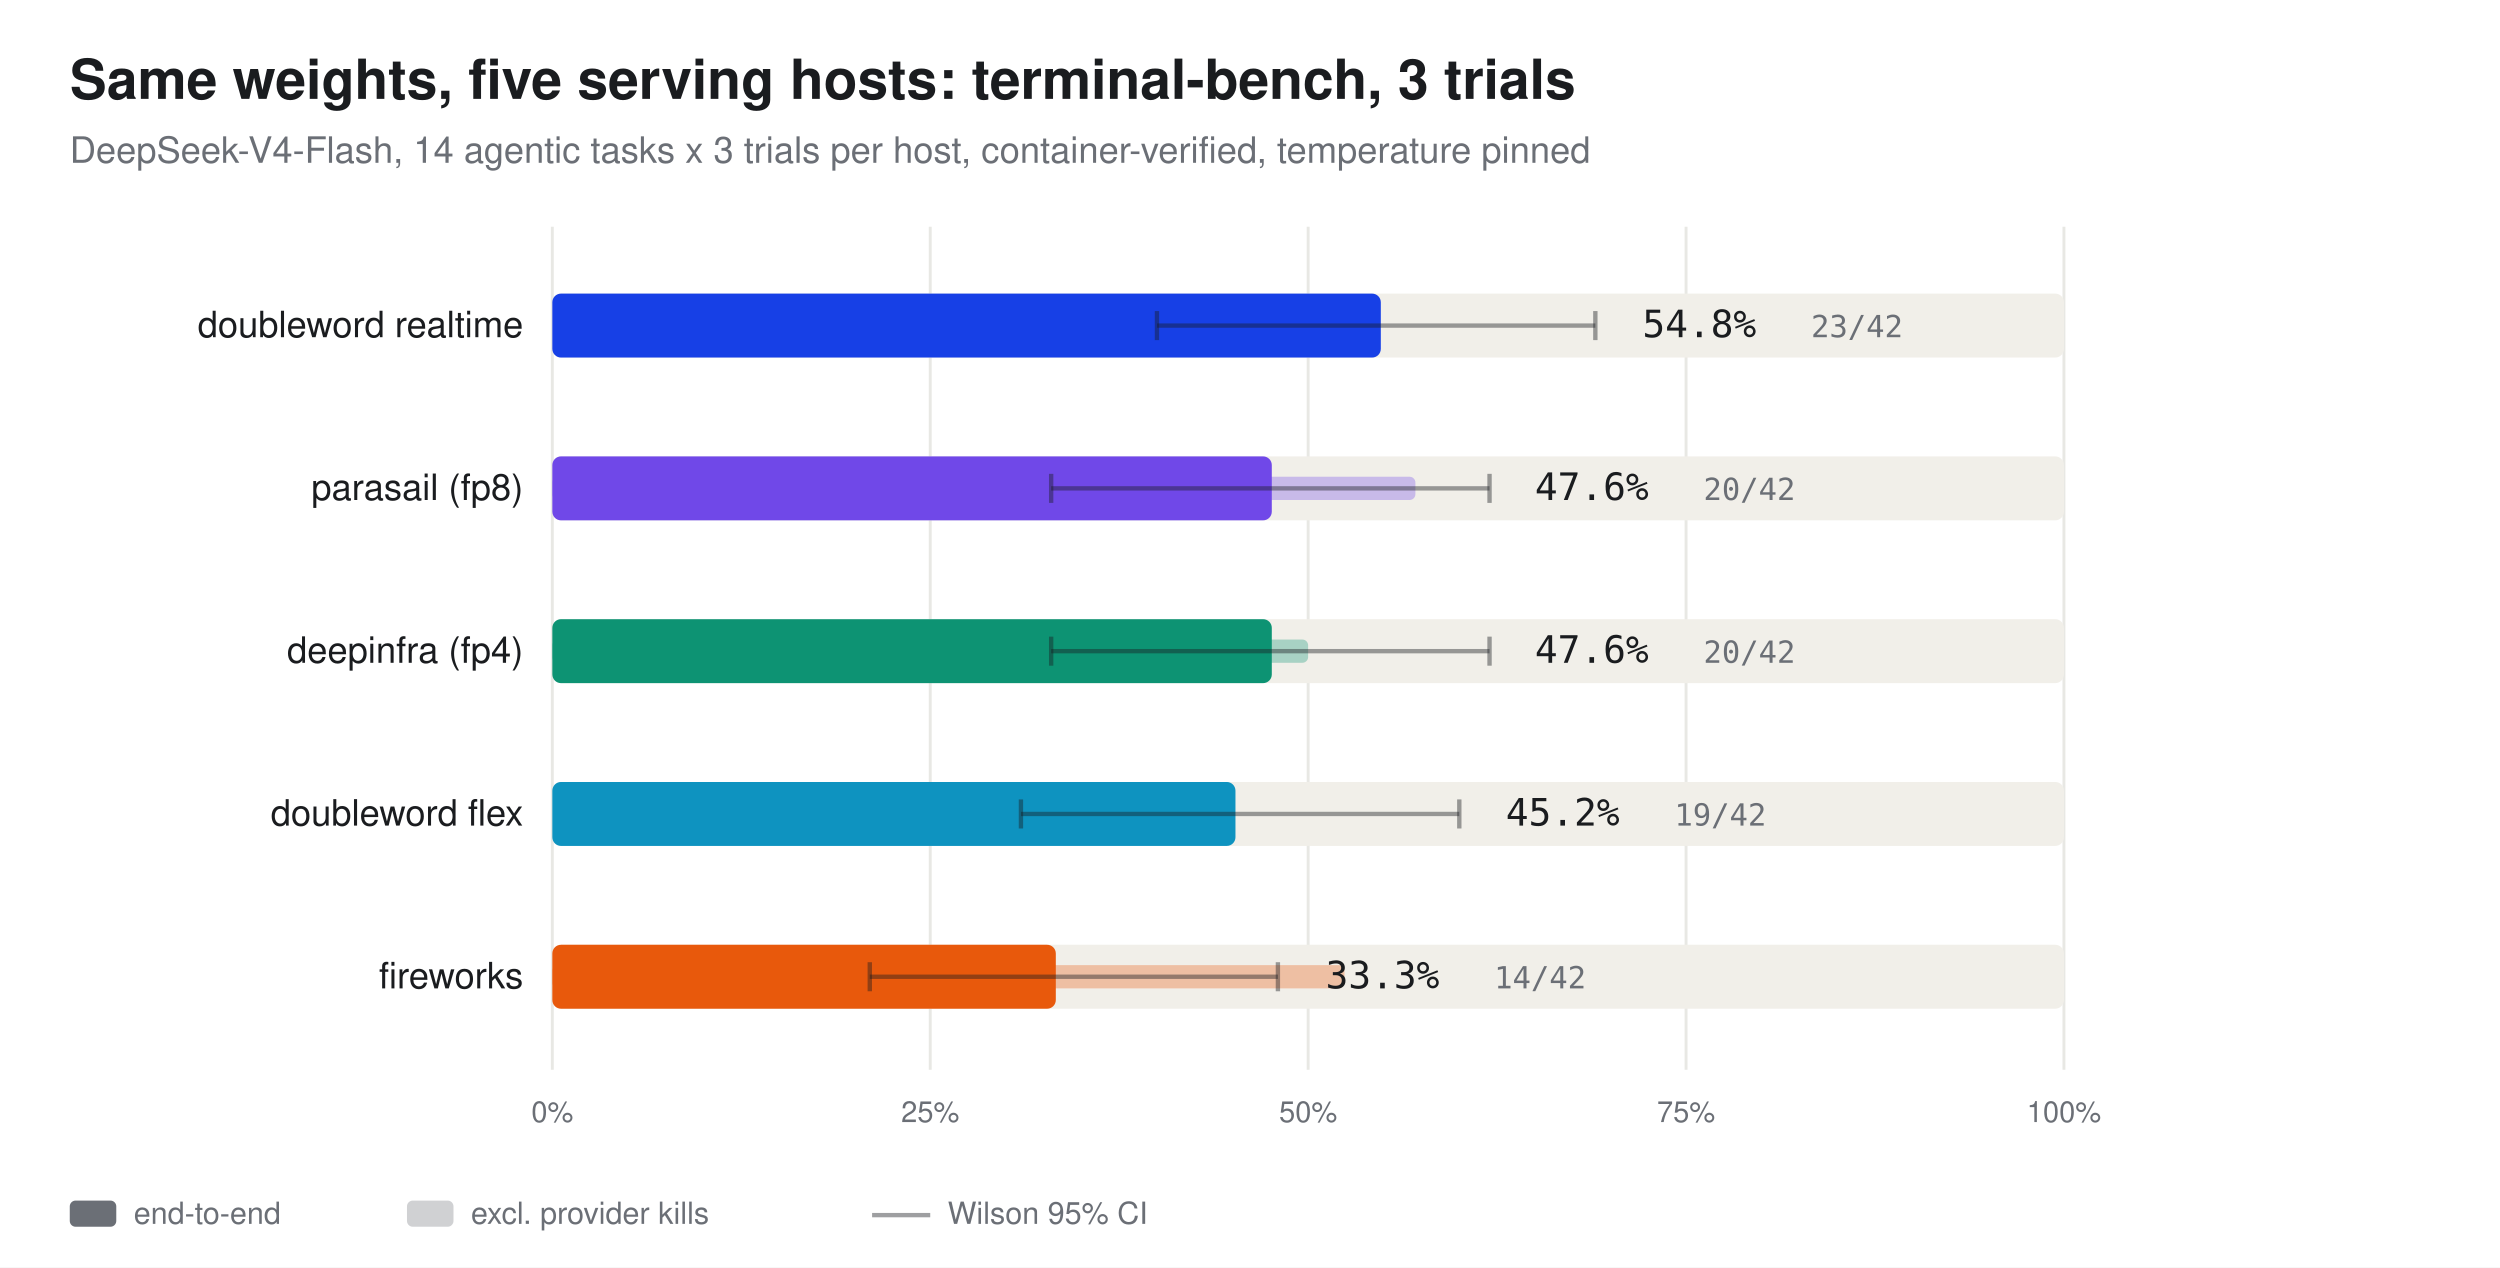
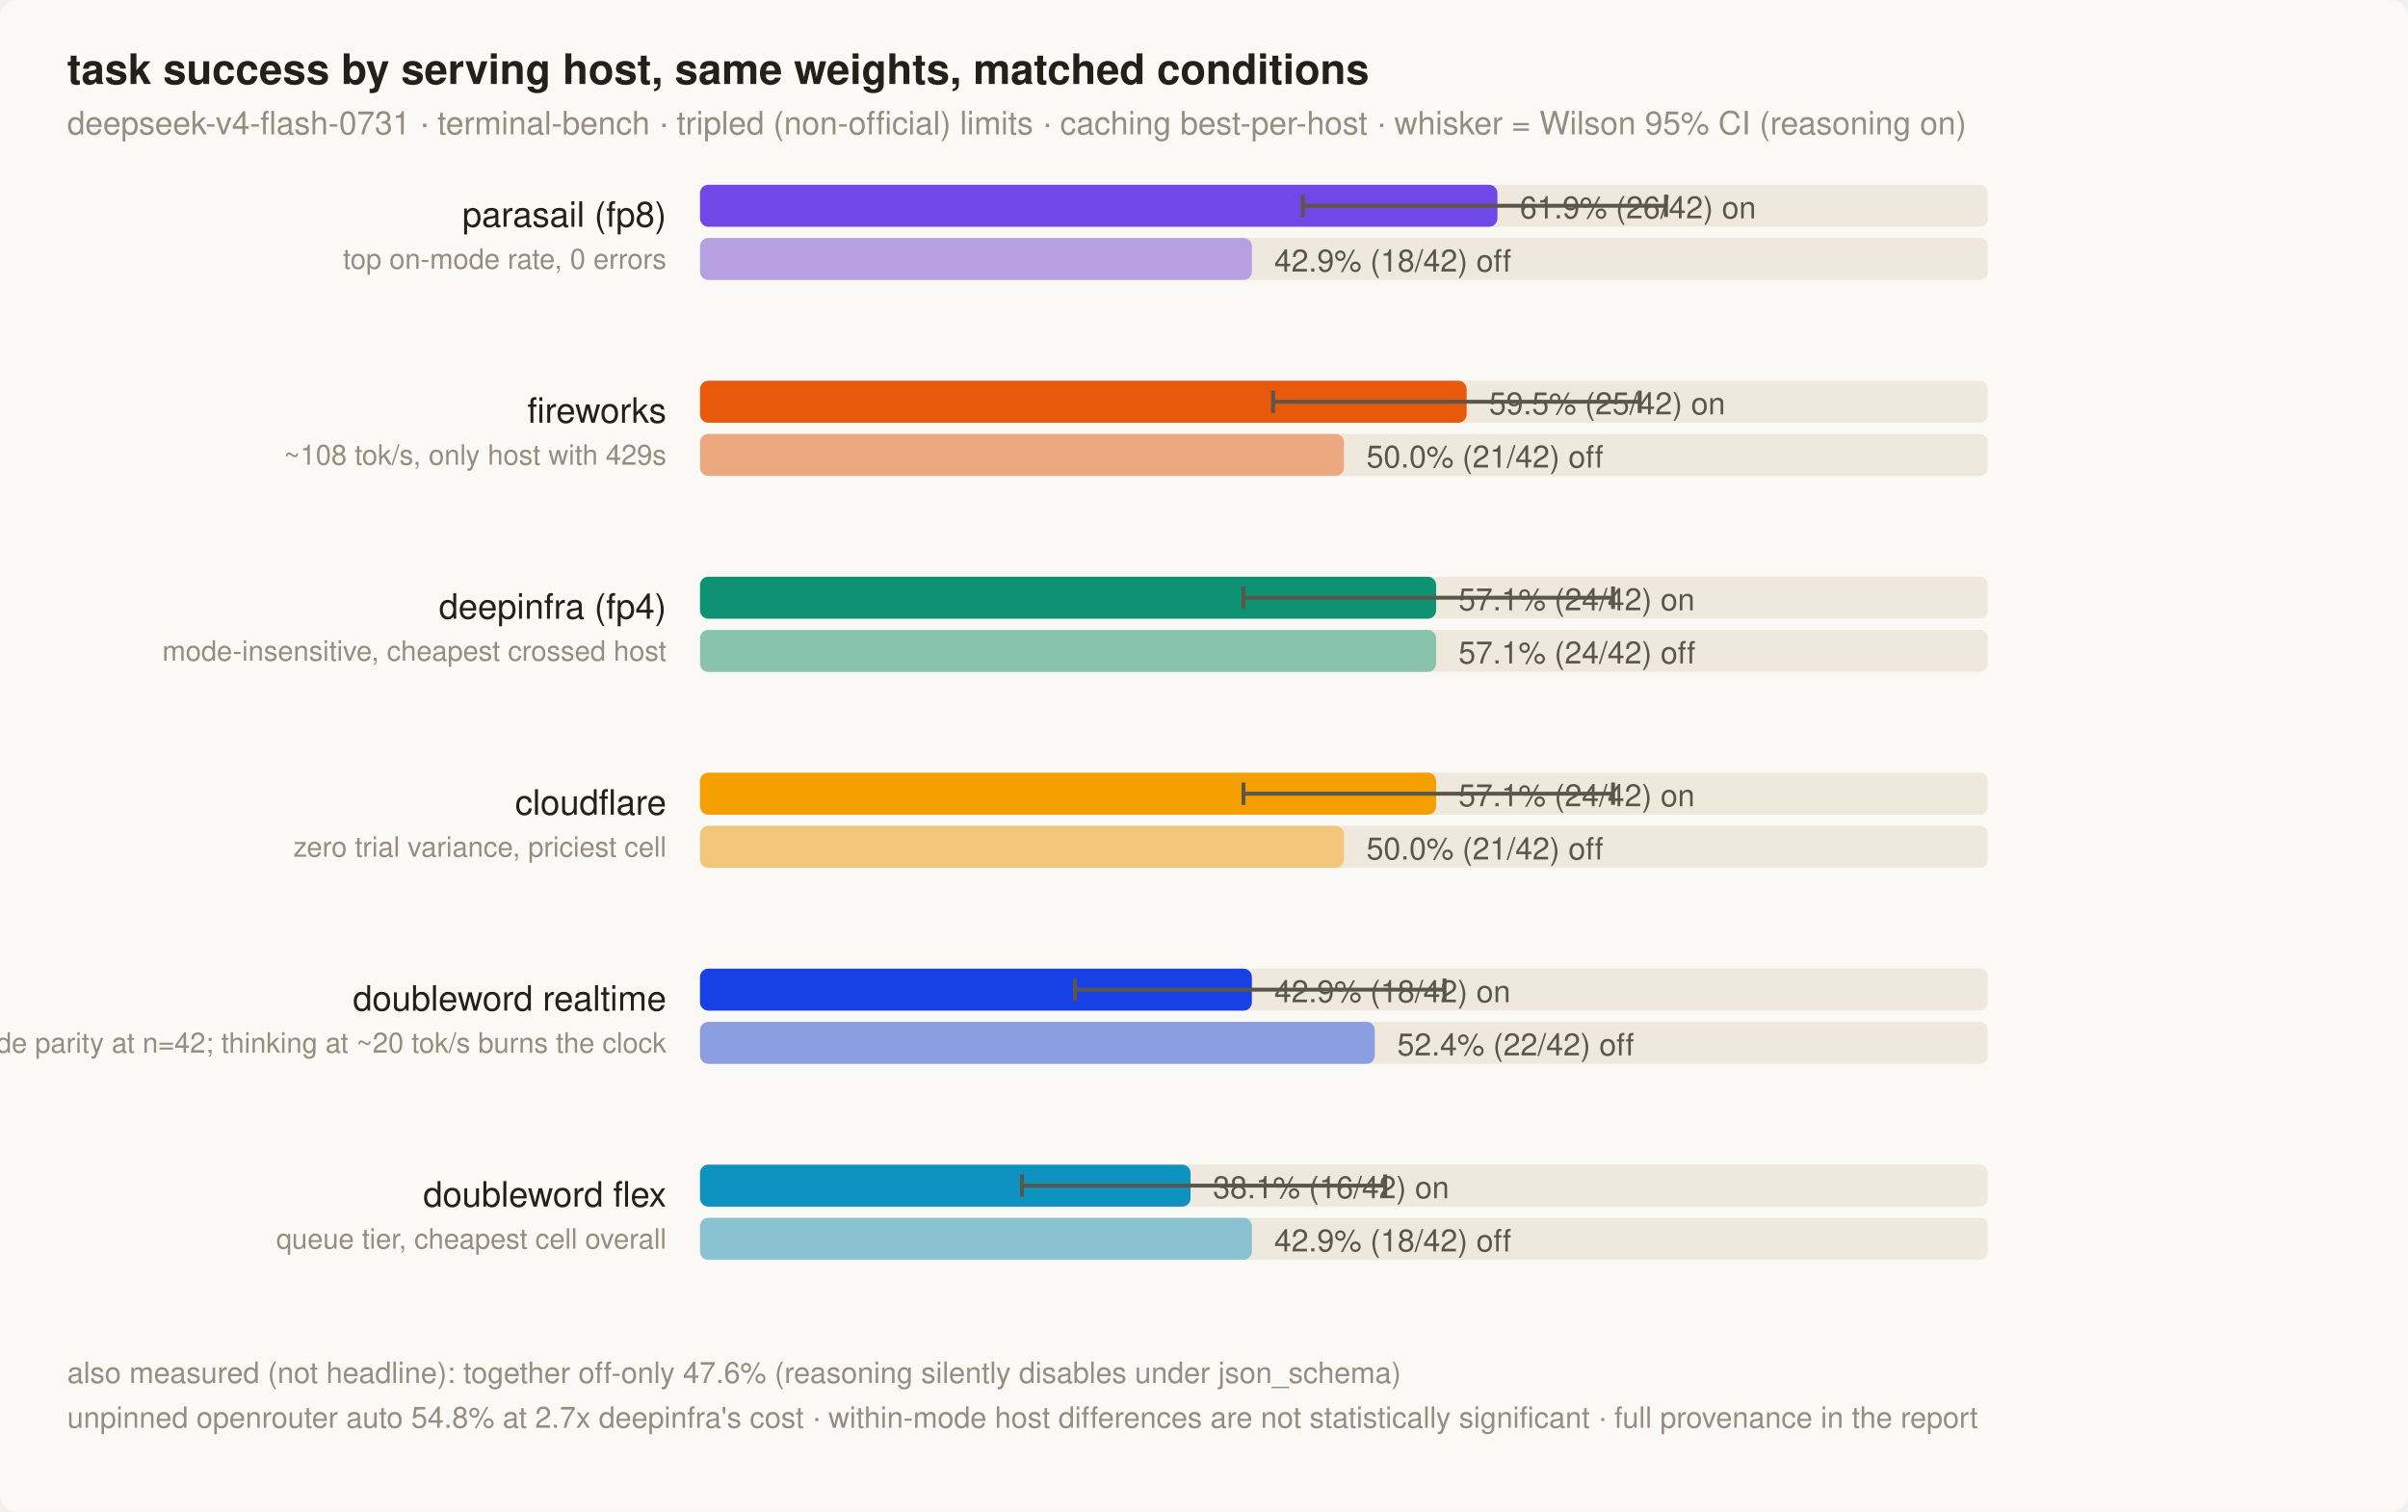
- <svg xmlns="http://www.w3.org/2000/svg" viewBox="0 0 860 436" width="860" height="436" font-family="-apple-system,Segoe UI,Helvetica,Arial,sans-serif">
-   <rect width="860" height="436" fill="#ffffff" />
-   <text x="24" y="34" font-size="19" font-weight="700" fill="#1a1c1f">Same weights, five serving hosts: terminal-bench, 3 trials</text>
-   <text x="24" y="56" font-size="12.5" fill="#6b6f76">DeepSeek-V4-Flash, 14 agentic tasks x 3 trials per host, container-verified, temperature pinned</text>
-   <line x1="190" y1="78" x2="190" y2="368" stroke="#e8e8e4" />
-   <text x="190" y="386" font-size="10" fill="#6b6f76" text-anchor="middle">0%</text>
-   <line x1="320" y1="78" x2="320" y2="368" stroke="#e8e8e4" />
-   <text x="320" y="386" font-size="10" fill="#6b6f76" text-anchor="middle">25%</text>
-   <line x1="450" y1="78" x2="450" y2="368" stroke="#e8e8e4" />
-   <text x="450" y="386" font-size="10" fill="#6b6f76" text-anchor="middle">50%</text>
-   <line x1="580" y1="78" x2="580" y2="368" stroke="#e8e8e4" />
-   <text x="580" y="386" font-size="10" fill="#6b6f76" text-anchor="middle">75%</text>
-   <line x1="710" y1="78" x2="710" y2="368" stroke="#e8e8e4" />
-   <text x="710" y="386" font-size="10" fill="#6b6f76" text-anchor="middle">100%</text>
-   <text x="180" y="116" font-size="12.5" fill="#1a1c1f" text-anchor="end">doubleword realtime</text>
-   <rect x="190" y="101" width="520" height="22" rx="3" fill="#f1efe9" />
-   <rect x="190" y="101" width="285.0" height="22" rx="3" fill="#1740e6" />
-   <line x1="398.0" y1="112" x2="548.8" y2="112" stroke="#1a1c1f" stroke-opacity="0.42" stroke-width="1.5" />
-   <line x1="398.0" y1="107" x2="398.0" y2="117" stroke="#1a1c1f" stroke-opacity="0.42" stroke-width="1.5" />
-   <line x1="548.8" y1="107" x2="548.8" y2="117" stroke="#1a1c1f" stroke-opacity="0.42" stroke-width="1.5" />
-   <text x="565" y="116" font-size="13" font-family="'Spline Sans Mono',ui-monospace,monospace" fill="#1a1c1f">54.8%</text>
-   <text x="623" y="116" font-size="10.5" font-family="'Spline Sans Mono',ui-monospace,monospace" fill="#6b6f76">23/42</text>
-   <text x="180" y="172" font-size="12.5" fill="#1a1c1f" text-anchor="end">parasail (fp8)</text>
-   <rect x="190" y="157" width="520" height="22" rx="3" fill="#f1efe9" />
-   <rect x="190" y="164" width="296.9" height="8" rx="2" fill="#7048e8" opacity="0.32" />
-   <rect x="190" y="157" width="247.5" height="22" rx="3" fill="#7048e8" />
-   <line x1="361.6" y1="168" x2="512.4" y2="168" stroke="#1a1c1f" stroke-opacity="0.42" stroke-width="1.5" />
-   <line x1="361.6" y1="163" x2="361.6" y2="173" stroke="#1a1c1f" stroke-opacity="0.42" stroke-width="1.5" />
-   <line x1="512.4" y1="163" x2="512.4" y2="173" stroke="#1a1c1f" stroke-opacity="0.42" stroke-width="1.5" />
-   <text x="528" y="172" font-size="13" font-family="'Spline Sans Mono',ui-monospace,monospace" fill="#1a1c1f">47.6%</text>
-   <text x="586" y="172" font-size="10.5" font-family="'Spline Sans Mono',ui-monospace,monospace" fill="#6b6f76">20/42</text>
-   <text x="180" y="228" font-size="12.5" fill="#1a1c1f" text-anchor="end">deepinfra (fp4)</text>
-   <rect x="190" y="213" width="520" height="22" rx="3" fill="#f1efe9" />
-   <rect x="190" y="220" width="260.0" height="8" rx="2" fill="#0d9373" opacity="0.32" />
-   <rect x="190" y="213" width="247.5" height="22" rx="3" fill="#0d9373" />
-   <line x1="361.6" y1="224" x2="512.4" y2="224" stroke="#1a1c1f" stroke-opacity="0.42" stroke-width="1.5" />
-   <line x1="361.6" y1="219" x2="361.6" y2="229" stroke="#1a1c1f" stroke-opacity="0.42" stroke-width="1.5" />
-   <line x1="512.4" y1="219" x2="512.4" y2="229" stroke="#1a1c1f" stroke-opacity="0.42" stroke-width="1.5" />
-   <text x="528" y="228" font-size="13" font-family="'Spline Sans Mono',ui-monospace,monospace" fill="#1a1c1f">47.6%</text>
-   <text x="586" y="228" font-size="10.5" font-family="'Spline Sans Mono',ui-monospace,monospace" fill="#6b6f76">20/42</text>
-   <text x="180" y="284" font-size="12.5" fill="#1a1c1f" text-anchor="end">doubleword flex</text>
-   <rect x="190" y="269" width="520" height="22" rx="3" fill="#f1efe9" />
-   <rect x="190" y="269" width="235.0" height="22" rx="3" fill="#0e93c0" />
-   <line x1="351.2" y1="280" x2="502.0" y2="280" stroke="#1a1c1f" stroke-opacity="0.42" stroke-width="1.5" />
-   <line x1="351.2" y1="275" x2="351.2" y2="285" stroke="#1a1c1f" stroke-opacity="0.42" stroke-width="1.5" />
-   <line x1="502.0" y1="275" x2="502.0" y2="285" stroke="#1a1c1f" stroke-opacity="0.42" stroke-width="1.5" />
-   <text x="518" y="284" font-size="13" font-family="'Spline Sans Mono',ui-monospace,monospace" fill="#1a1c1f">45.2%</text>
-   <text x="576" y="284" font-size="10.5" font-family="'Spline Sans Mono',ui-monospace,monospace" fill="#6b6f76">19/42</text>
-   <text x="180" y="340" font-size="12.5" fill="#1a1c1f" text-anchor="end">fireworks</text>
-   <rect x="190" y="325" width="520" height="22" rx="3" fill="#f1efe9" />
-   <rect x="190" y="332" width="272.5" height="8" rx="2" fill="#e8590c" opacity="0.32" />
-   <rect x="190" y="325" width="173.2" height="22" rx="3" fill="#e8590c" />
-   <line x1="299.2" y1="336" x2="439.6" y2="336" stroke="#1a1c1f" stroke-opacity="0.42" stroke-width="1.5" />
-   <line x1="299.2" y1="331" x2="299.2" y2="341" stroke="#1a1c1f" stroke-opacity="0.42" stroke-width="1.5" />
-   <line x1="439.6" y1="331" x2="439.6" y2="341" stroke="#1a1c1f" stroke-opacity="0.42" stroke-width="1.5" />
-   <text x="456" y="340" font-size="13" font-family="'Spline Sans Mono',ui-monospace,monospace" fill="#1a1c1f">33.3%</text>
-   <text x="514" y="340" font-size="10.5" font-family="'Spline Sans Mono',ui-monospace,monospace" fill="#6b6f76">14/42</text>
-   <rect x="24" y="413" width="16" height="9" rx="2" fill="#6b6f76" />
-   <text x="46" y="421" font-size="10.5" fill="#6b6f76">end-to-end</text>
-   <rect x="140" y="413" width="16" height="9" rx="2" fill="#6b6f76" opacity="0.32" />
-   <text x="162" y="421" font-size="10.5" fill="#6b6f76">excl. provider kills</text>
-   <line x1="300" y1="418" x2="320" y2="418" stroke="#1a1c1f" stroke-opacity="0.42" stroke-width="1.5" />
-   <text x="326" y="421" font-size="10.5" fill="#6b6f76">Wilson 95% CI</text>
+ <svg xmlns="http://www.w3.org/2000/svg" viewBox="0 0 860 540" width="860" height="540">
+   <rect width="860" height="540" fill="#faf9f5" rx="6" />
+   <text x="24" y="30" font-family="Helvetica,Arial,sans-serif" font-size="15" font-weight="bold" fill="#23201a">task success by serving host, same weights, matched conditions</text>
+   <text x="24" y="48" font-family="Helvetica,Arial,sans-serif" font-size="11.5" fill="#948d80">deepseek-v4-flash-0731 · terminal-bench · tripled (non-official) limits · caching best-per-host · whisker = Wilson 95% CI (reasoning on)</text>
+   <text x="238" y="81" font-family="Helvetica,Arial,sans-serif" font-size="12.5" fill="#23201a" text-anchor="end">parasail (fp8)</text>
+   <text x="238" y="96" font-family="Helvetica,Arial,sans-serif" font-size="10" fill="#948d80" text-anchor="end">top on-mode rate, 0 errors</text>
+   <rect x="250" y="66" width="460" height="15" fill="#efe9dd" rx="3" />
+   <rect x="250" y="66" width="284.8" height="15" fill="#7048e8" opacity="1.0" rx="3" />
+   <text x="542.8" y="78" font-family="Helvetica,Arial,sans-serif" font-size="11" fill="#5c564a">61.9% (26/42) on</text>
+   <rect x="250" y="85" width="460" height="15" fill="#efe9dd" rx="3" />
+   <rect x="250" y="85" width="197.1" height="15" fill="#7048e8" opacity="0.45" rx="3" />
+   <text x="455.1" y="97" font-family="Helvetica,Arial,sans-serif" font-size="11" fill="#5c564a">42.9% (18/42) off</text>
+   <line x1="465.3" y1="73.5" x2="595.0" y2="73.5" stroke="#5c564a" stroke-width="1.4" />
+   <line x1="465.3" y1="69.5" x2="465.3" y2="77.5" stroke="#5c564a" stroke-width="1.4" />
+   <line x1="595.0" y1="69.5" x2="595.0" y2="77.5" stroke="#5c564a" stroke-width="1.4" />
+   <text x="238" y="151" font-family="Helvetica,Arial,sans-serif" font-size="12.5" fill="#23201a" text-anchor="end">fireworks</text>
+   <text x="238" y="166" font-family="Helvetica,Arial,sans-serif" font-size="10" fill="#948d80" text-anchor="end">~108 tok/s, only host with 429s</text>
+   <rect x="250" y="136" width="460" height="15" fill="#efe9dd" rx="3" />
+   <rect x="250" y="136" width="273.8" height="15" fill="#e8590c" opacity="1.0" rx="3" />
+   <text x="531.8" y="148" font-family="Helvetica,Arial,sans-serif" font-size="11" fill="#5c564a">59.5% (25/42) on</text>
+   <rect x="250" y="155" width="460" height="15" fill="#efe9dd" rx="3" />
+   <rect x="250" y="155" width="230.0" height="15" fill="#e8590c" opacity="0.45" rx="3" />
+   <text x="488.0" y="167" font-family="Helvetica,Arial,sans-serif" font-size="11" fill="#5c564a">50.0% (21/42) off</text>
+   <line x1="454.7" y1="143.5" x2="585.6" y2="143.5" stroke="#5c564a" stroke-width="1.4" />
+   <line x1="454.7" y1="139.5" x2="454.7" y2="147.5" stroke="#5c564a" stroke-width="1.4" />
+   <line x1="585.6" y1="139.5" x2="585.6" y2="147.5" stroke="#5c564a" stroke-width="1.4" />
+   <text x="238" y="221" font-family="Helvetica,Arial,sans-serif" font-size="12.5" fill="#23201a" text-anchor="end">deepinfra (fp4)</text>
+   <text x="238" y="236" font-family="Helvetica,Arial,sans-serif" font-size="10" fill="#948d80" text-anchor="end">mode-insensitive, cheapest crossed host</text>
+   <rect x="250" y="206" width="460" height="15" fill="#efe9dd" rx="3" />
+   <rect x="250" y="206" width="262.9" height="15" fill="#0d9373" opacity="1.0" rx="3" />
+   <text x="520.9" y="218" font-family="Helvetica,Arial,sans-serif" font-size="11" fill="#5c564a">57.1% (24/42) on</text>
+   <rect x="250" y="225" width="460" height="15" fill="#efe9dd" rx="3" />
+   <rect x="250" y="225" width="262.9" height="15" fill="#0d9373" opacity="0.45" rx="3" />
+   <text x="520.9" y="237" font-family="Helvetica,Arial,sans-serif" font-size="11" fill="#5c564a">57.1% (24/42) off</text>
+   <line x1="444.1" y1="213.5" x2="576.1" y2="213.5" stroke="#5c564a" stroke-width="1.4" />
+   <line x1="444.1" y1="209.5" x2="444.1" y2="217.5" stroke="#5c564a" stroke-width="1.4" />
+   <line x1="576.1" y1="209.5" x2="576.1" y2="217.5" stroke="#5c564a" stroke-width="1.4" />
+   <text x="238" y="291" font-family="Helvetica,Arial,sans-serif" font-size="12.5" fill="#23201a" text-anchor="end">cloudflare</text>
+   <text x="238" y="306" font-family="Helvetica,Arial,sans-serif" font-size="10" fill="#948d80" text-anchor="end">zero trial variance, priciest cell</text>
+   <rect x="250" y="276" width="460" height="15" fill="#efe9dd" rx="3" />
+   <rect x="250" y="276" width="262.9" height="15" fill="#f59f00" opacity="1.0" rx="3" />
+   <text x="520.9" y="288" font-family="Helvetica,Arial,sans-serif" font-size="11" fill="#5c564a">57.1% (24/42) on</text>
+   <rect x="250" y="295" width="460" height="15" fill="#efe9dd" rx="3" />
+   <rect x="250" y="295" width="230.0" height="15" fill="#f59f00" opacity="0.45" rx="3" />
+   <text x="488.0" y="307" font-family="Helvetica,Arial,sans-serif" font-size="11" fill="#5c564a">50.0% (21/42) off</text>
+   <line x1="444.1" y1="283.5" x2="576.1" y2="283.5" stroke="#5c564a" stroke-width="1.4" />
+   <line x1="444.1" y1="279.5" x2="444.1" y2="287.5" stroke="#5c564a" stroke-width="1.4" />
+   <line x1="576.1" y1="279.5" x2="576.1" y2="287.5" stroke="#5c564a" stroke-width="1.4" />
+   <text x="238" y="361" font-family="Helvetica,Arial,sans-serif" font-size="12.5" fill="#23201a" text-anchor="end">doubleword realtime</text>
+   <text x="238" y="376" font-family="Helvetica,Arial,sans-serif" font-size="10" fill="#948d80" text-anchor="end">off-mode parity at n=42; thinking at ~20 tok/s burns the clock</text>
+   <rect x="250" y="346" width="460" height="15" fill="#efe9dd" rx="3" />
+   <rect x="250" y="346" width="197.1" height="15" fill="#1740e6" opacity="1.0" rx="3" />
+   <text x="455.1" y="358" font-family="Helvetica,Arial,sans-serif" font-size="11" fill="#5c564a">42.9% (18/42) on</text>
+   <rect x="250" y="365" width="460" height="15" fill="#efe9dd" rx="3" />
+   <rect x="250" y="365" width="241.0" height="15" fill="#1740e6" opacity="0.45" rx="3" />
+   <text x="499.0" y="377" font-family="Helvetica,Arial,sans-serif" font-size="11" fill="#5c564a">52.4% (22/42) off</text>
+   <line x1="383.9" y1="353.5" x2="515.9" y2="353.5" stroke="#5c564a" stroke-width="1.4" />
+   <line x1="383.9" y1="349.5" x2="383.9" y2="357.5" stroke="#5c564a" stroke-width="1.4" />
+   <line x1="515.9" y1="349.5" x2="515.9" y2="357.5" stroke="#5c564a" stroke-width="1.4" />
+   <text x="238" y="431" font-family="Helvetica,Arial,sans-serif" font-size="12.5" fill="#23201a" text-anchor="end">doubleword flex</text>
+   <text x="238" y="446" font-family="Helvetica,Arial,sans-serif" font-size="10" fill="#948d80" text-anchor="end">queue tier, cheapest cell overall</text>
+   <rect x="250" y="416" width="460" height="15" fill="#efe9dd" rx="3" />
+   <rect x="250" y="416" width="175.2" height="15" fill="#0e93c0" opacity="1.0" rx="3" />
+   <text x="433.2" y="428" font-family="Helvetica,Arial,sans-serif" font-size="11" fill="#5c564a">38.1% (16/42) on</text>
+   <rect x="250" y="435" width="460" height="15" fill="#efe9dd" rx="3" />
+   <rect x="250" y="435" width="197.1" height="15" fill="#0e93c0" opacity="0.45" rx="3" />
+   <text x="455.1" y="447" font-family="Helvetica,Arial,sans-serif" font-size="11" fill="#5c564a">42.9% (18/42) off</text>
+   <line x1="365.0" y1="423.5" x2="494.7" y2="423.5" stroke="#5c564a" stroke-width="1.4" />
+   <line x1="365.0" y1="419.5" x2="365.0" y2="427.5" stroke="#5c564a" stroke-width="1.4" />
+   <line x1="494.7" y1="419.5" x2="494.7" y2="427.5" stroke="#5c564a" stroke-width="1.4" />
+   <text x="24" y="494" font-family="Helvetica,Arial,sans-serif" font-size="10.5" fill="#948d80">also measured (not headline): together off-only 47.6% (reasoning silently disables under json_schema)</text>
+   <text x="24" y="510" font-family="Helvetica,Arial,sans-serif" font-size="10.5" fill="#948d80">unpinned openrouter auto 54.8% at 2.7x deepinfra's cost · within-mode host differences are not statistically significant · full provenance in the report</text>
</svg>
